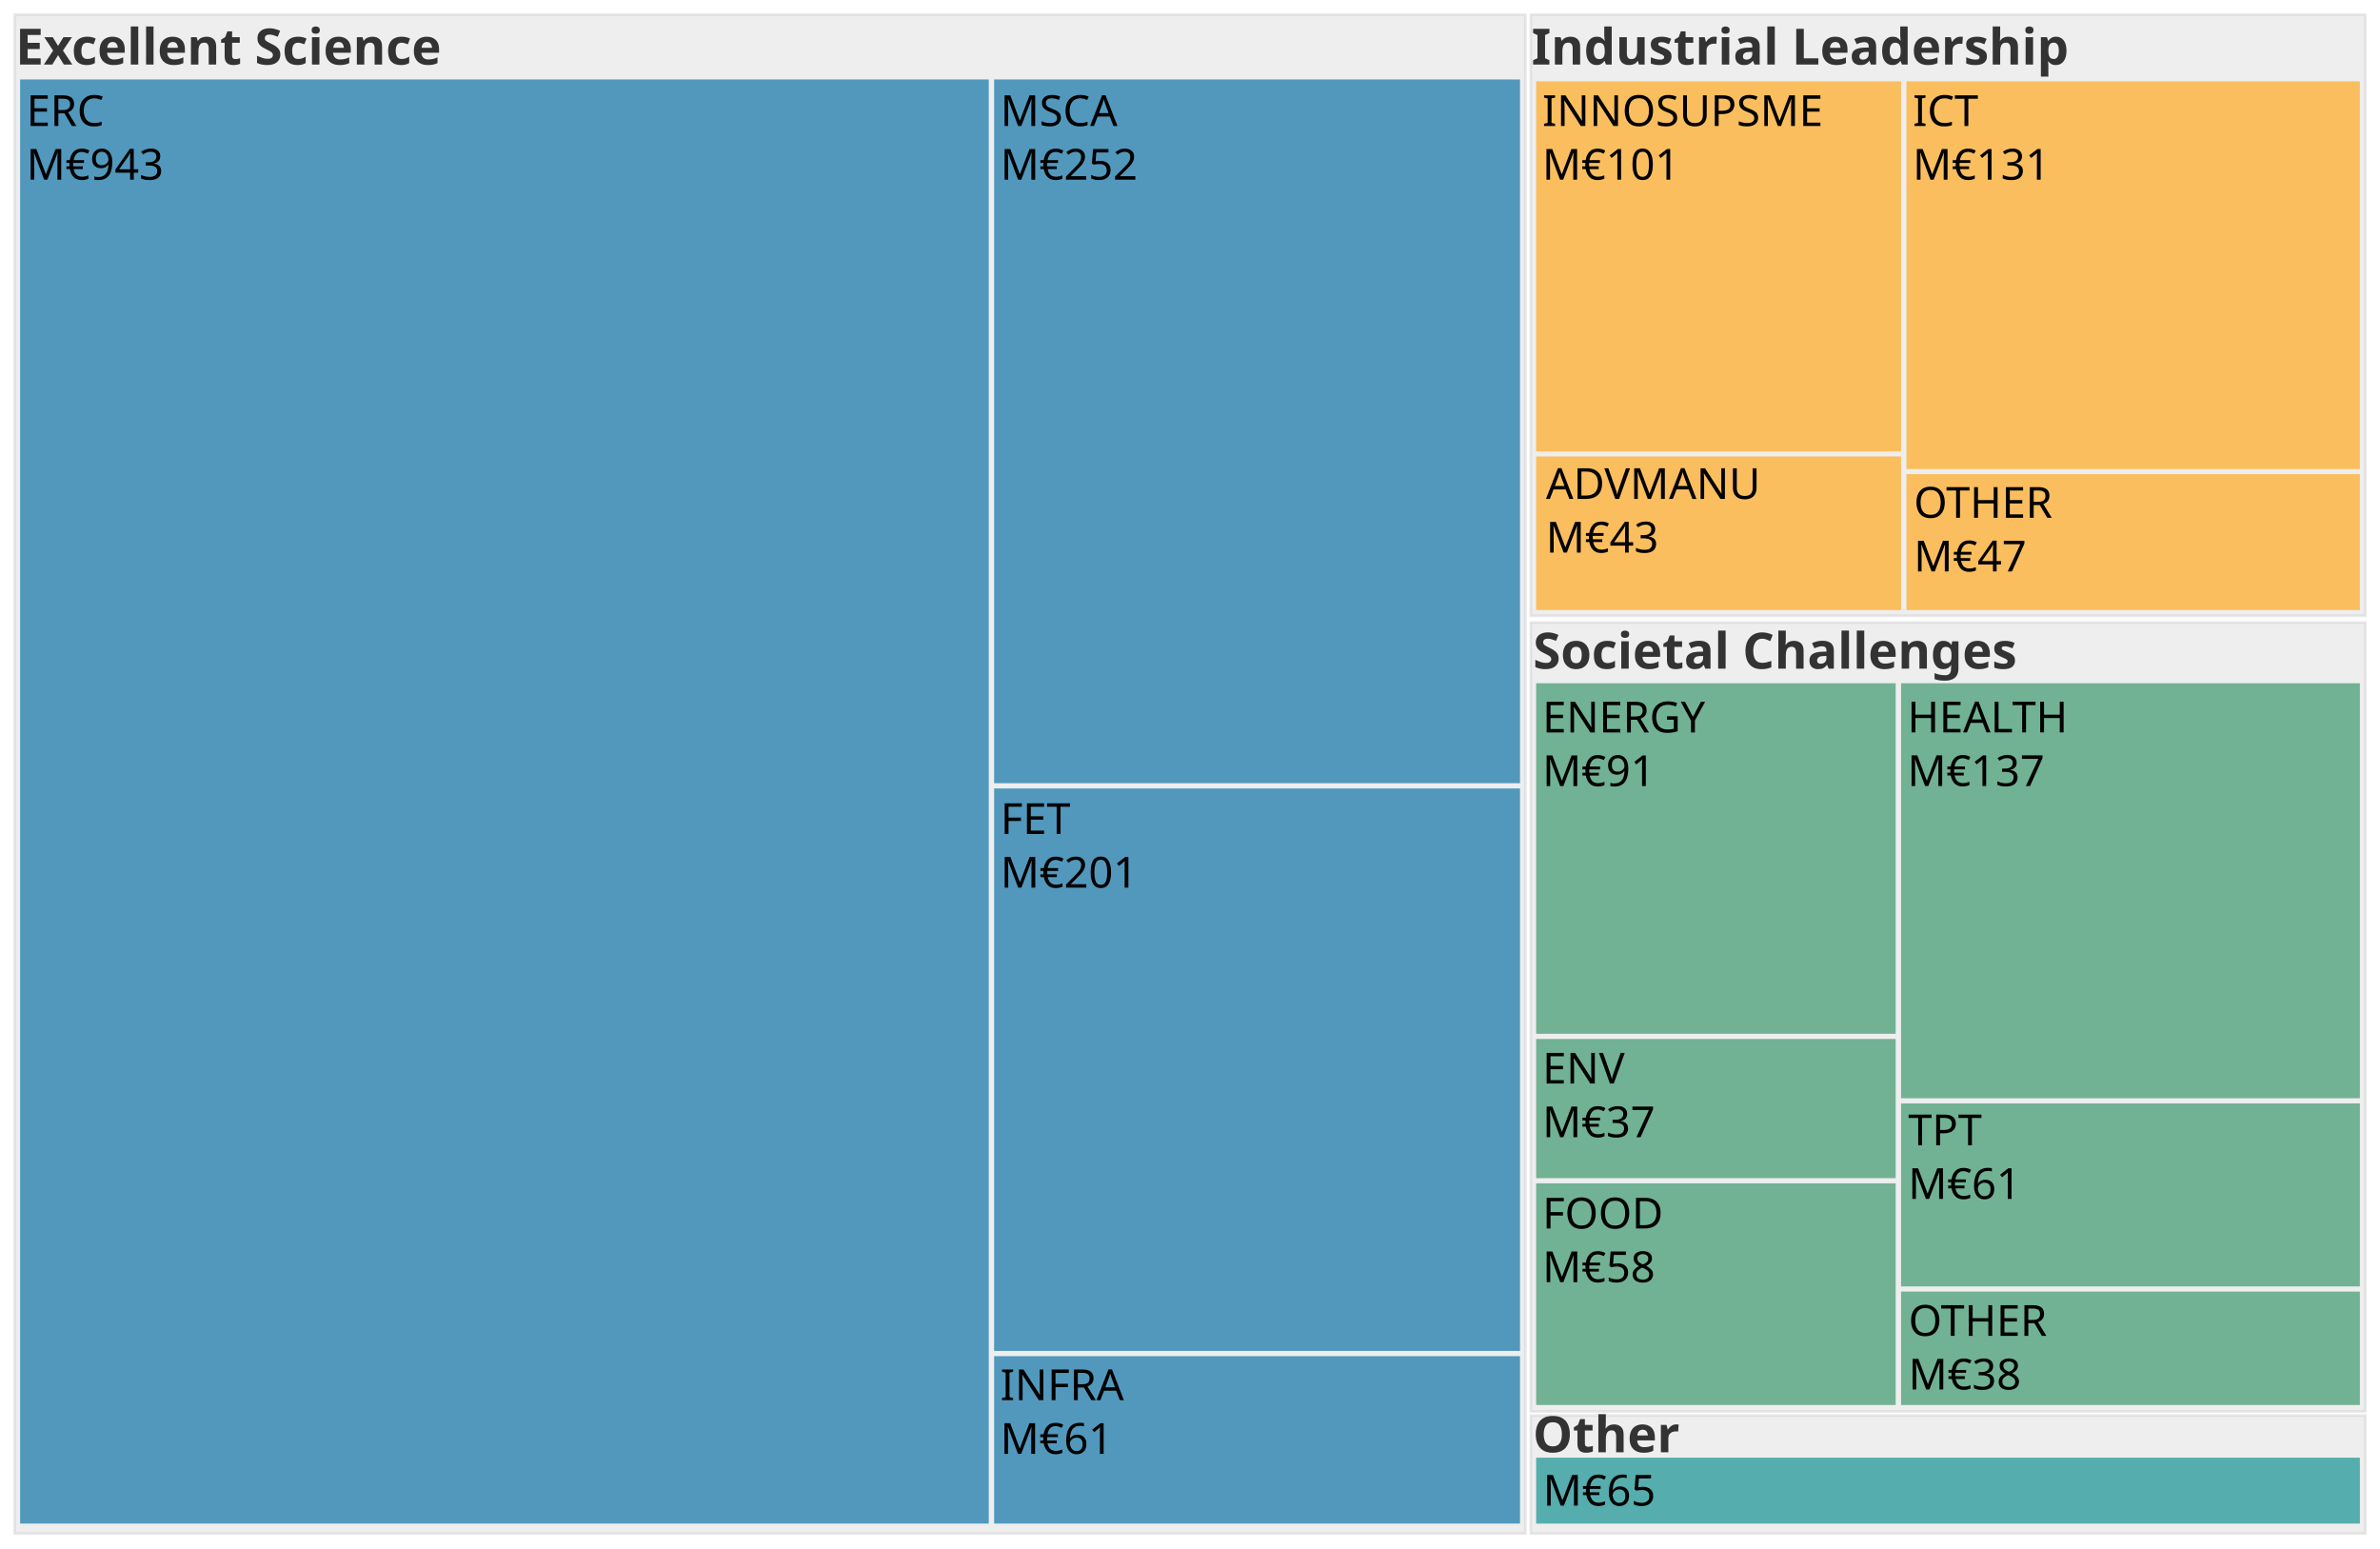
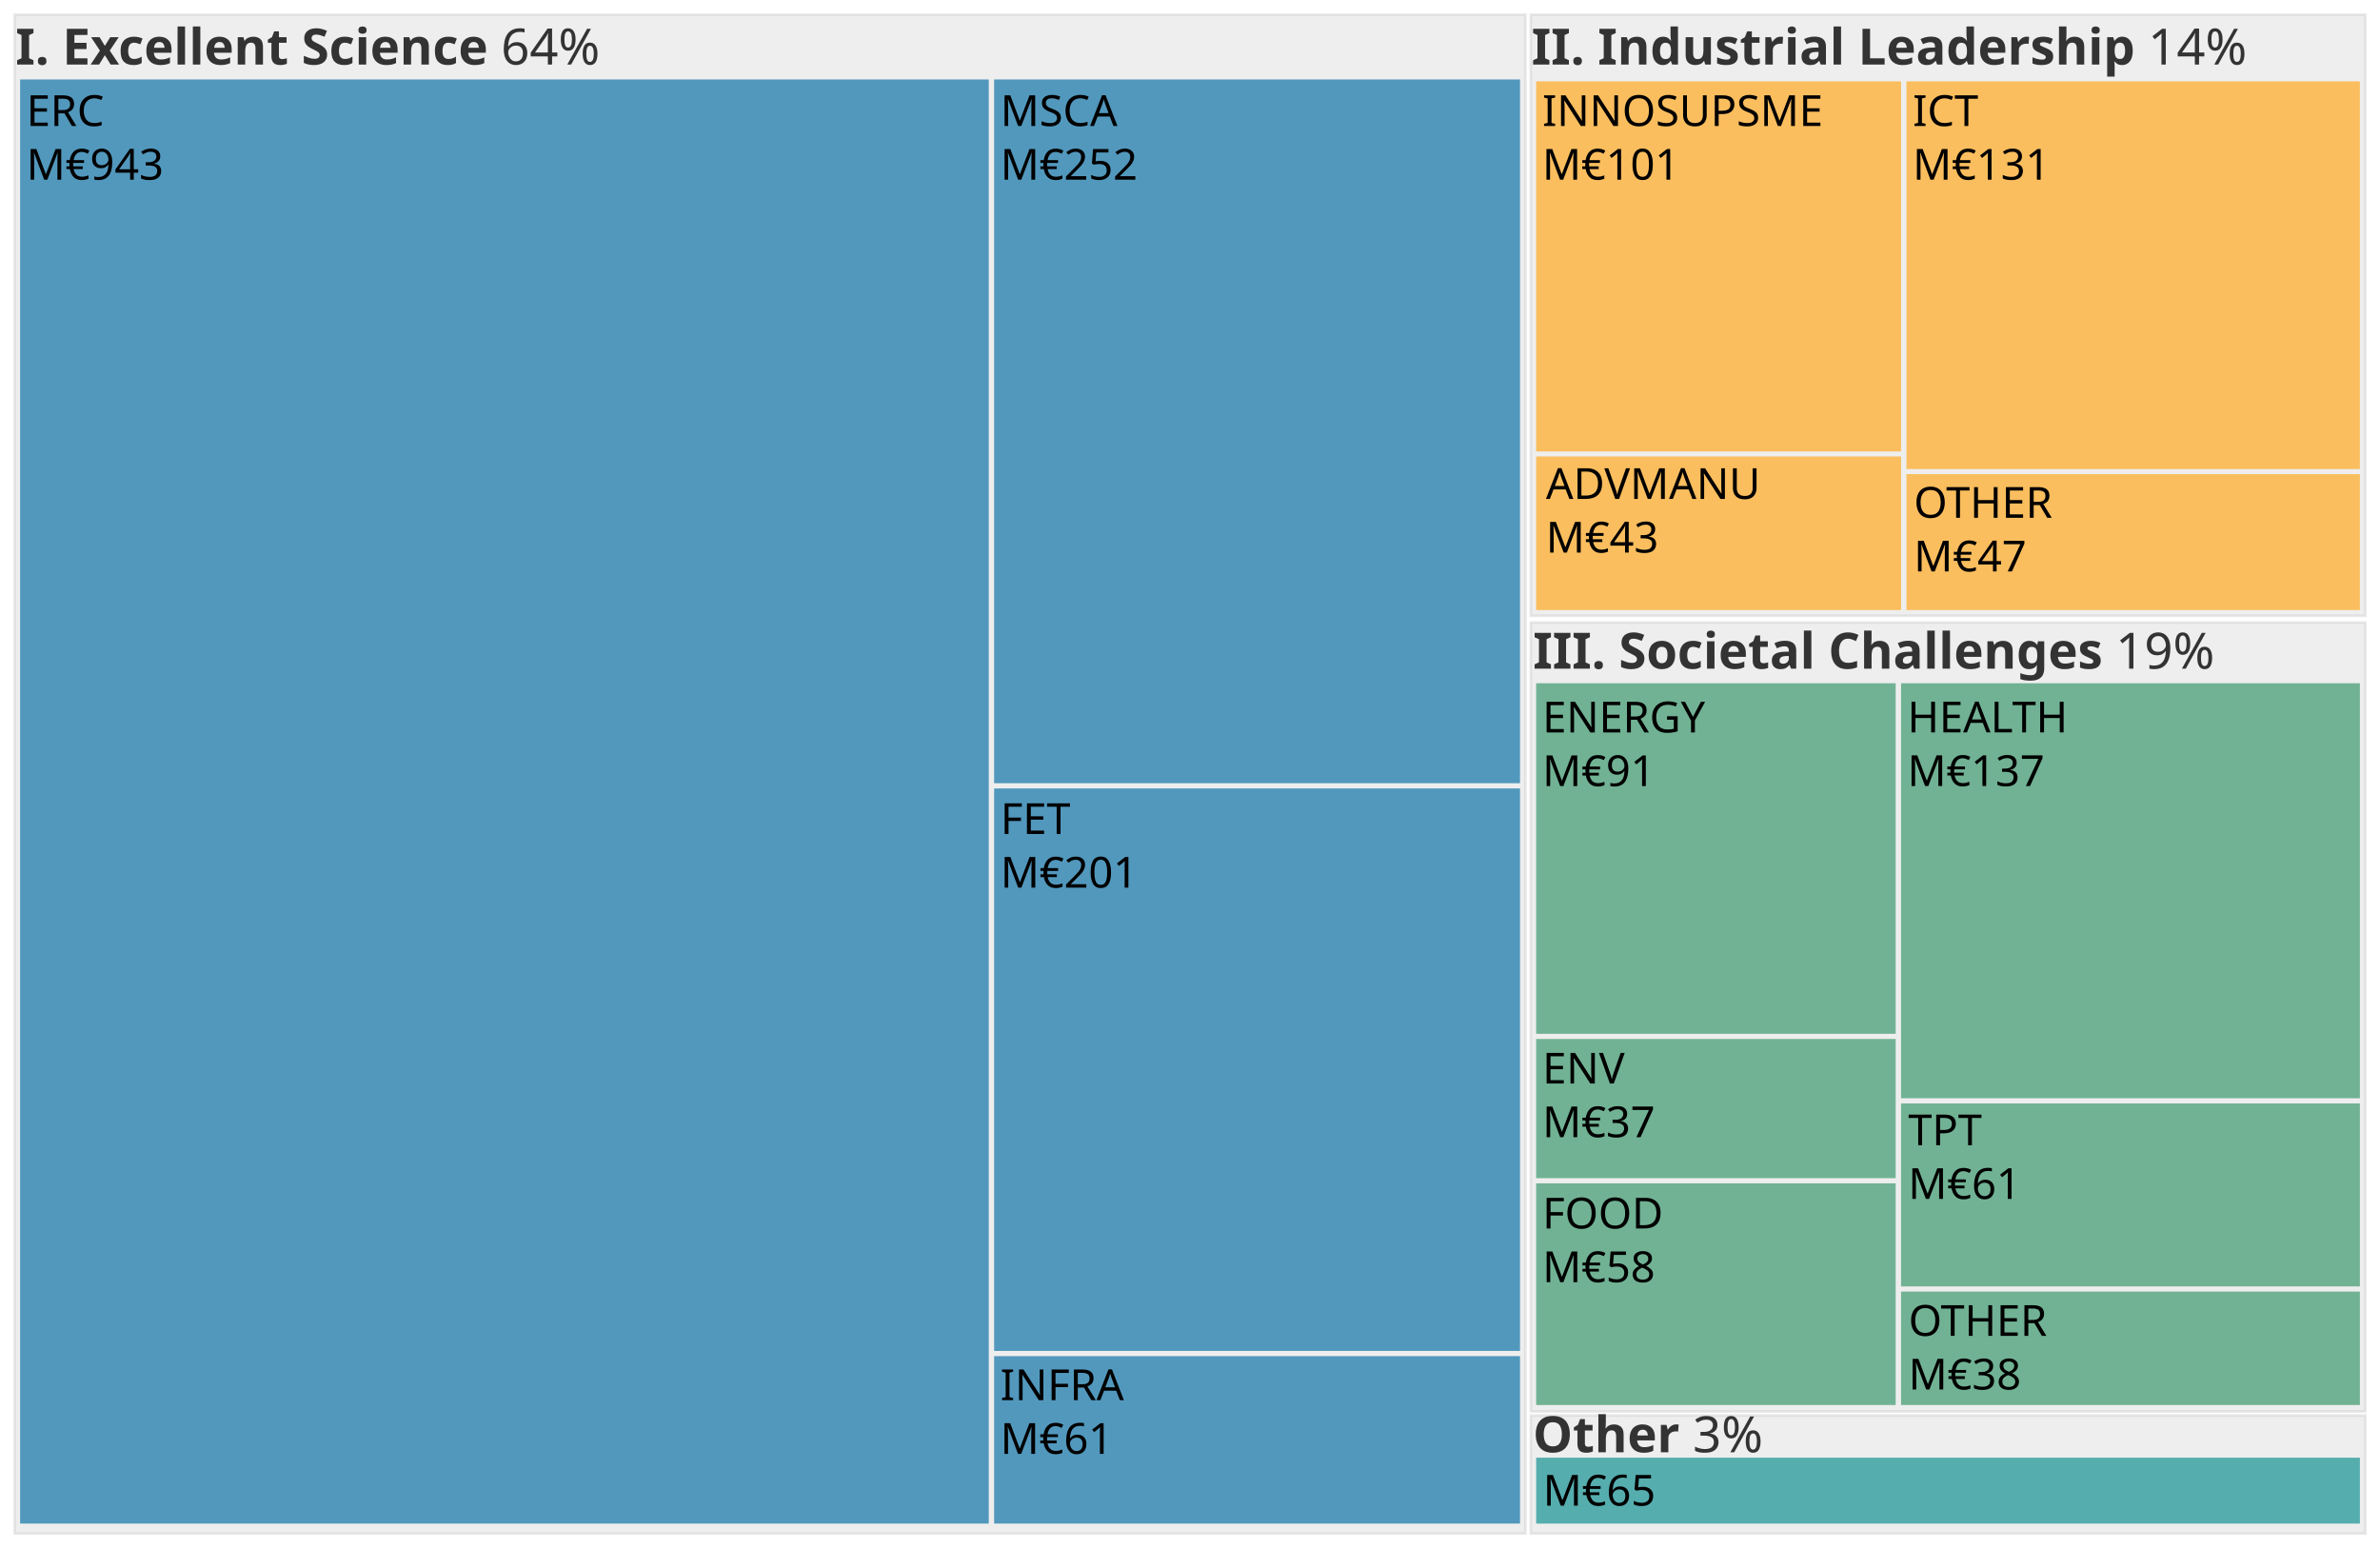
<svg xmlns="http://www.w3.org/2000/svg" xmlns:xlink="http://www.w3.org/1999/xlink" width="887" height="577" version="1.1" id="svg615">
  <defs id="defs619">
    <clipPath id="clip_ancestor2">
      <use xlink:href="#path_ancestor2" id="use349" x="0" y="0" width="100%" height="100%" transform="translate(-570.5,-5.499999)" />
    </clipPath>
    <clipPath id="clip_ancestor4">
      <use xlink:href="#path_ancestor4" id="use365" x="0" y="0" width="100%" height="100%" transform="translate(-570.5,-527.5)" />
    </clipPath>
    <clipPath id="clip_ancestor6">
      <rect width="213" height="44" id="use381" fill="#cccccc" fill-opacity="0.333" stroke="#cccccc" stroke-opacity="0.433" x="0" y="0" />
    </clipPath>
    <clipPath id="clip_ancestor3">
      <use xlink:href="#path_ancestor3" id="use357" x="0" y="0" width="100%" height="100%" transform="translate(-570.5,-231.9941)" />
    </clipPath>
    <clipPath id="clip_ancestor7">
      <rect width="49" height="44" id="use389" fill="#cccccc" fill-opacity="0.333" stroke="#cccccc" stroke-opacity="0.433" x="0" y="0" />
    </clipPath>
    <clipPath id="clip_ancestor5">
      <rect width="45" height="16" id="use373" fill="#cccccc" fill-opacity="0.333" stroke="#cccccc" stroke-opacity="0.433" x="0" y="0" />
    </clipPath>
    <clipPath id="clip_ancestor0">
      <rect width="880" height="580" id="use333" fill="#cccccc" fill-opacity="0" stroke="#cccccc" stroke-opacity="0.1" x="0" y="0" />
    </clipPath>
    <clipPath id="clip_ancestor1">
      <use xlink:href="#path_ancestor1" id="use341" x="0" y="0" width="100%" height="100%" transform="translate(-5.5,-5.499999)" />
    </clipPath>
    <clipPath id="clip1">
      <use xlink:href="#path1" id="use410" x="0" y="0" width="100%" height="100%" transform="matrix(1,0,0,1.040998,-370.5,-310.062)" />
    </clipPath>
    <clipPath id="clip16">
      <rect id="use590" fill="#e85e49" width="209" height="30" x="0" y="0" />
    </clipPath>
    <clipPath id="clip17">
      <rect id="use602" fill="#9e0142" width="45" height="30" x="0" y="0" />
    </clipPath>
    <clipPath id="clip2">
      <use xlink:href="#path2" id="use422" x="0" y="0" width="100%" height="100%" transform="matrix(1,0,0,1.040998,-370.5,-527.062)" />
    </clipPath>
    <clipPath id="clip0">
      <use xlink:href="#path0" id="use398" x="0" y="0" width="100%" height="100%" transform="matrix(1,0,0,1.040998,-7.5,-39.06204)" />
    </clipPath>
    <clipPath id="clip12">
      <use xlink:href="#path12" id="use542" x="0" y="0" width="100%" height="100%" transform="matrix(1,0,0,1.040998,-708.5,-501.062)" />
    </clipPath>
    <clipPath id="clip13">
      <use xlink:href="#path13" id="use554" x="0" y="0" width="100%" height="100%" transform="matrix(1,0,0,1.040998,-708.5,-428.062)" />
    </clipPath>
    <clipPath id="clip11">
      <use xlink:href="#path11" id="use530" x="0" y="0" width="100%" height="100%" transform="matrix(1,0,0,1.040998,-708.5,-265.062)" />
    </clipPath>
    <clipPath id="clip14">
      <use xlink:href="#path14" id="use566" x="0" y="0" width="100%" height="100%" transform="matrix(1,0,0,1.040998,-572.5001,-561.062)" />
    </clipPath>
    <clipPath id="clip15">
      <rect id="use578" fill="#5e4fa2" width="41" height="2" x="0" y="0" />
    </clipPath>
    <clipPath id="clip5">
      <use xlink:href="#path5" id="use458" x="0" y="0" width="100%" height="100%" transform="matrix(1,0,0,1.040998,-572.5,-178.7054)" />
    </clipPath>
    <clipPath id="clip6">
      <use xlink:href="#path6" id="use470" x="0" y="0" width="100%" height="100%" transform="matrix(1,0,0,1.040998,-710.5,-29.70538)" />
    </clipPath>
    <clipPath id="clip7">
      <use xlink:href="#path7" id="use482" x="0" y="0" width="100%" height="100%" transform="matrix(1,0,0,1.040998,-710.5,-185.7054)" />
    </clipPath>
    <clipPath id="clip8">
      <use xlink:href="#path8" id="use494" x="0" y="0" width="100%" height="100%" transform="matrix(1,0,0,1.040998,-572.5,-265.062)" />
    </clipPath>
    <clipPath id="clip9">
      <use xlink:href="#path9" id="use506" x="0" y="0" width="100%" height="100%" transform="matrix(1,0,0,1.040998,-572.5,-403.062)" />
    </clipPath>
    <clipPath id="clip10">
      <use xlink:href="#path10" id="use518" x="0" y="0" width="100%" height="100%" transform="matrix(1,0,0,1.040998,-572.5,-459.062)" />
    </clipPath>
    <clipPath id="clip3">
      <use xlink:href="#path3" id="use434" x="0" y="0" width="100%" height="100%" transform="matrix(1,0,0,1.040998,-370.5,-39.06204)" />
    </clipPath>
    <clipPath id="clip4">
      <use xlink:href="#path4" id="use446" x="0" y="0" width="100%" height="100%" transform="matrix(1,0,0,1.040998,-572.5,-29.70538)" />
    </clipPath>
  </defs>
  <text clip-path="url(#clip15)" font-family="Arial, sans-serif" font-size="10px" dominant-baseline="text-before-edge" class="txt" id="text585" transform="translate(572.5,567.5)">
    <tspan x="3" y="0.2em" style="font-weight:bold;font-size:10px;font-family:Arial, sans-serif;fill:#000000" id="tspan581" />
    <tspan x="3" y="1.3em" style="font-weight:normal;font-size:10px;font-family:Arial, sans-serif;fill:#000000" id="tspan583">M€3.9</tspan>
  </text>
  <rect width="563" height="566" id="path_ancestor1" fill="#cccccc" fill-opacity="0.333" stroke="#cccccc" stroke-opacity="0.433" x="5.5" y="5.5" />
  <rect width="311" height="224" id="path_ancestor2" fill="#cccccc" fill-opacity="0.333" stroke="#cccccc" stroke-opacity="0.433" x="570.5" y="5.5" />
  <rect width="311" height="294" id="path_ancestor3" fill="#cccccc" fill-opacity="0.333" stroke="#cccccc" stroke-opacity="0.433" x="570.5" y="231.994" />
  <rect width="311" height="44" id="path_ancestor4" fill="#cccccc" fill-opacity="0.333" stroke="#cccccc" stroke-opacity="0.433" x="570.5" y="527.5" style="stroke-width:1" />
  <rect id="path0" fill="#fdbe70" width="361" height="538.166" x="7.5" y="29.618" style="fill:#5298bd;fill-opacity:1;stroke-width:1" />
  <rect id="path1" fill="#fdbe70" width="196" height="209.612" x="370.5" y="293.827" style="fill:#5298bd;fill-opacity:1;stroke-width:1" />
  <rect id="path3" fill="#fdbe70" width="196" height="262.258" x="370.5" y="29.618" style="fill:#5298bd;fill-opacity:1;stroke-width:1" />
  <g id="g36141" transform="matrix(1,0,0,0.986346,0,0.2247885)" style="stroke-width:1.007">
    <rect id="path4" fill="#fbf8b0" width="136" height="139.824" x="572.5" y="30.517" style="fill:#fbbe5e;fill-opacity:1;stroke-width:1.007" />
    <rect id="path5" fill="#fbf8b0" width="136" height="58.022" x="572.5" y="172.243" style="fill:#fbbe5e;fill-opacity:1;stroke-width:1.007" />
    <rect id="path6" fill="#fbf8b0" width="169" height="146.482" x="710.5" y="30.517" style="fill:#fbbe5e;fill-opacity:1;stroke-width:1.007" />
    <rect id="path7" fill="#fbf8b0" width="169" height="51.364" x="710.5" y="178.901" style="fill:#fbbe5e;fill-opacity:1;stroke-width:1.007" />
  </g>
  <rect id="path8" fill="#bee5a0" width="134" height="130.644" x="572.5" y="254.623" style="fill:#71b294;fill-opacity:1;stroke-width:1" />
  <rect id="path9" fill="#bee5a0" width="134" height="51.873" x="572.5" y="387.188" style="fill:#71b294;fill-opacity:1;stroke-width:1" />
  <rect id="path10" fill="#bee5a0" width="134" height="82.613" x="572.5" y="440.983" style="fill:#71b294;fill-opacity:1;stroke-width:1" />
  <rect id="path11" fill="#bee5a0" width="171" height="154.659" x="708.5" y="254.623" style="fill:#71b294;fill-opacity:1;stroke-width:1" />
  <rect id="path12" fill="#bee5a0" width="171" height="42.267" x="708.5" y="481.329" style="fill:#71b294;fill-opacity:1;stroke-width:1" />
  <rect id="path13" fill="#bee5a0" width="171" height="68.204" x="708.5" y="411.204" style="fill:#71b294;fill-opacity:1;stroke-width:1" />
  <rect id="path14" fill="#56adae" width="307.006" height="24.556" x="572.5" y="543.233" style="stroke-width:1" />
  <rect id="path2" fill="#fdbe70" width="196" height="62.396" x="370.5" y="505.388" style="fill:#5298bd;fill-opacity:1;stroke-width:1" />
  <text xml:space="preserve" style="font-style:normal;font-variant:normal;font-weight:normal;font-stretch:normal;font-size:16px;line-height:1.25;font-family:sans-serif;-inkscape-font-specification:sans-serif" x="9.868" y="46.954" id="text2045-6">
    <tspan id="tspan2043-3" x="9.868" y="46.954" style="font-style:normal;font-variant:normal;font-weight:normal;font-stretch:normal;font-family:sans-serif;-inkscape-font-specification:sans-serif">ERC</tspan>
    <tspan x="9.868" y="66.954" style="font-style:normal;font-variant:normal;font-weight:normal;font-stretch:normal;font-family:sans-serif;-inkscape-font-specification:sans-serif" id="tspan35814">M€943</tspan>
  </text>
  <text xml:space="preserve" style="font-style:normal;font-variant:normal;font-weight:normal;font-stretch:normal;font-size:16px;line-height:1.25;font-family:sans-serif;-inkscape-font-specification:sans-serif" x="372.878" y="310.794" id="text2045-6-7">
    <tspan id="tspan2043-3-1" x="372.878" y="310.794" style="font-style:normal;font-variant:normal;font-weight:normal;font-stretch:normal;font-family:sans-serif;-inkscape-font-specification:sans-serif">FET</tspan>
    <tspan x="372.878" y="330.794" style="font-style:normal;font-variant:normal;font-weight:normal;font-stretch:normal;font-family:sans-serif;-inkscape-font-specification:sans-serif" id="tspan41852">M€201</tspan>
  </text>
  <text xml:space="preserve" style="font-style:normal;font-variant:normal;font-weight:normal;font-stretch:normal;font-size:16px;line-height:1.25;font-family:sans-serif;-inkscape-font-specification:sans-serif" x="372.849" y="46.954" id="text2045-6-78">
    <tspan id="tspan2043-3-4" x="372.849" y="46.954" style="font-style:normal;font-variant:normal;font-weight:normal;font-stretch:normal;font-family:sans-serif;-inkscape-font-specification:sans-serif">MSCA</tspan>
    <tspan x="372.849" y="66.954" style="font-style:normal;font-variant:normal;font-weight:normal;font-stretch:normal;font-family:sans-serif;-inkscape-font-specification:sans-serif" id="tspan45842">M€252</tspan>
  </text>
  <text xml:space="preserve" style="font-style:normal;font-variant:normal;font-weight:normal;font-stretch:normal;font-size:16px;line-height:1.25;font-family:sans-serif;-inkscape-font-specification:sans-serif" x="574.809" y="46.954" id="text2045-6-78-5">
    <tspan id="tspan2043-3-4-37" x="574.809" y="46.954" style="font-style:normal;font-variant:normal;font-weight:normal;font-stretch:normal;font-family:sans-serif;-inkscape-font-specification:sans-serif">INNOSUPSME</tspan>
    <tspan x="574.809" y="66.954" style="font-style:normal;font-variant:normal;font-weight:normal;font-stretch:normal;font-family:sans-serif;-inkscape-font-specification:sans-serif" id="tspan46175">M€101</tspan>
  </text>
  <text xml:space="preserve" style="font-style:normal;font-variant:normal;font-weight:normal;font-stretch:normal;font-size:16px;line-height:1.25;font-family:sans-serif;-inkscape-font-specification:sans-serif" x="712.867" y="46.954" id="text2045-6-78-9">
    <tspan id="tspan2043-3-4-3" x="712.867" y="46.954" style="font-style:normal;font-variant:normal;font-weight:normal;font-stretch:normal;font-family:sans-serif;-inkscape-font-specification:sans-serif">ICT</tspan>
    <tspan x="712.867" y="66.954" style="font-style:normal;font-variant:normal;font-weight:normal;font-stretch:normal;font-family:sans-serif;-inkscape-font-specification:sans-serif" id="tspan46506">M€131</tspan>
  </text>
  <text xml:space="preserve" style="font-style:normal;font-variant:normal;font-weight:normal;font-stretch:normal;font-size:16px;line-height:1.25;font-family:sans-serif;-inkscape-font-specification:sans-serif" x="713.278" y="192.954" id="text2045-6-78-4-3">
    <tspan id="tspan2043-3-4-2-8" x="713.278" y="192.954" style="font-style:normal;font-variant:normal;font-weight:normal;font-stretch:normal;font-family:sans-serif;-inkscape-font-specification:sans-serif">OTHER</tspan>
    <tspan x="713.278" y="212.954" style="font-style:normal;font-variant:normal;font-weight:normal;font-stretch:normal;font-family:sans-serif;-inkscape-font-specification:sans-serif" id="tspan47214">M€47</tspan>
  </text>
  <text xml:space="preserve" style="font-style:normal;font-variant:normal;font-weight:normal;font-stretch:normal;font-size:16px;line-height:1.25;font-family:sans-serif;-inkscape-font-specification:sans-serif" x="574.868" y="272.954" id="text2045-6-78-3">
    <tspan id="tspan2043-3-4-9" x="574.868" y="272.954" style="font-style:normal;font-variant:normal;font-weight:normal;font-stretch:normal;font-family:sans-serif;-inkscape-font-specification:sans-serif">ENERGY</tspan>
    <tspan x="574.868" y="292.954" style="font-style:normal;font-variant:normal;font-weight:normal;font-stretch:normal;font-family:sans-serif;-inkscape-font-specification:sans-serif" id="tspan47676">M€91</tspan>
  </text>
  <text xml:space="preserve" style="font-style:normal;font-variant:normal;font-weight:normal;font-stretch:normal;font-size:16px;line-height:1.25;font-family:sans-serif;-inkscape-font-specification:sans-serif" x="574.868" y="403.794" id="text2045-6-78-4-1">
    <tspan x="574.868" y="403.794" style="font-style:normal;font-variant:normal;font-weight:normal;font-stretch:normal;font-family:sans-serif;-inkscape-font-specification:sans-serif" id="tspan34536">ENV</tspan>
    <tspan x="574.868" y="423.794" style="font-style:normal;font-variant:normal;font-weight:normal;font-stretch:normal;font-family:sans-serif;-inkscape-font-specification:sans-serif" id="tspan50128">M€37</tspan>
  </text>
  <text xml:space="preserve" style="font-style:normal;font-variant:normal;font-weight:normal;font-stretch:normal;font-size:16px;line-height:1.25;font-family:sans-serif;-inkscape-font-specification:sans-serif" x="574.878" y="457.82" id="text2045-6-78-4-2">
    <tspan id="tspan2043-3-4-2-9" x="574.878" y="457.82" style="font-style:normal;font-variant:normal;font-weight:normal;font-stretch:normal;font-family:sans-serif;-inkscape-font-specification:sans-serif">FOOD</tspan>
    <tspan x="574.878" y="477.82" style="font-style:normal;font-variant:normal;font-weight:normal;font-stretch:normal;font-family:sans-serif;-inkscape-font-specification:sans-serif" id="tspan50966">M€58</tspan>
  </text>
  <text xml:space="preserve" style="font-style:normal;font-variant:normal;font-weight:normal;font-stretch:normal;font-size:16px;line-height:1.25;font-family:sans-serif;-inkscape-font-specification:sans-serif" x="710.873" y="272.927" id="text2045-6-78-67">
    <tspan id="tspan2043-3-4-8" x="710.873" y="272.927" style="font-style:normal;font-variant:normal;font-weight:normal;font-stretch:normal;font-family:sans-serif;-inkscape-font-specification:sans-serif">HEALTH</tspan>
    <tspan x="710.873" y="292.927" style="font-style:normal;font-variant:normal;font-weight:normal;font-stretch:normal;font-family:sans-serif;-inkscape-font-specification:sans-serif" id="tspan47860">M€137</tspan>
  </text>
  <text xml:space="preserve" style="font-style:normal;font-variant:normal;font-weight:normal;font-stretch:normal;font-size:16px;line-height:1.25;font-family:sans-serif;-inkscape-font-specification:sans-serif" x="711.278" y="497.821" id="text2045-6-78-4">
    <tspan id="tspan2043-3-4-2" x="711.278" y="497.821" style="font-style:normal;font-variant:normal;font-weight:normal;font-stretch:normal;font-family:sans-serif;-inkscape-font-specification:sans-serif">OTHER</tspan>
    <tspan x="711.278" y="517.821" style="font-style:normal;font-variant:normal;font-weight:normal;font-stretch:normal;font-family:sans-serif;-inkscape-font-specification:sans-serif" id="tspan50598">M€38</tspan>
  </text>
  <text xml:space="preserve" style="font-style:normal;font-variant:normal;font-weight:normal;font-stretch:normal;font-size:16px;line-height:1.25;font-family:sans-serif;-inkscape-font-specification:sans-serif" x="711.168" y="426.794" id="text2045-6-78-4-36">
    <tspan id="tspan2043-3-4-2-0" x="711.168" y="426.794" style="font-style:normal;font-variant:normal;font-weight:normal;font-stretch:normal;font-family:sans-serif;-inkscape-font-specification:sans-serif">TPT</tspan>
    <tspan x="711.168" y="446.794" style="font-style:normal;font-variant:normal;font-weight:normal;font-stretch:normal;font-family:sans-serif;-inkscape-font-specification:sans-serif" id="tspan50702">M€61</tspan>
  </text>
  <text xml:space="preserve" style="font-style:normal;font-variant:normal;font-weight:bold;font-stretch:normal;font-size:18.667px;line-height:1.25;font-family:sans-serif;-inkscape-font-specification:'sans-serif Bold';fill:#333333" x="5.797" y="24.055" id="text2045">
-     <tspan id="tspan2043" x="5.797" y="24.055" style="font-style:normal;font-variant:normal;font-weight:bold;font-stretch:normal;font-size:18.667px;font-family:sans-serif;-inkscape-font-specification:'sans-serif Bold';fill:#333333">Excellent Science</tspan>
+     <tspan id="tspan2043" x="5.797" y="24.055" style="font-style:normal;font-variant:normal;font-weight:bold;font-stretch:normal;font-size:18.667px;font-family:sans-serif;-inkscape-font-specification:'sans-serif Bold';fill:#333333">I. Excellent Science <tspan style="font-weight:normal" id="tspan4835">64%</tspan>
+     </tspan>
  </text>
  <text xml:space="preserve" style="font-style:normal;font-variant:normal;font-weight:bold;font-stretch:normal;font-size:18.667px;line-height:1.25;font-family:sans-serif;-inkscape-font-specification:'sans-serif Bold';fill:#333333" x="570.781" y="24.055" id="text2045-3">
-     <tspan id="tspan2043-9" x="570.781" y="24.055" style="font-style:normal;font-variant:normal;font-weight:bold;font-stretch:normal;font-size:18.667px;font-family:sans-serif;-inkscape-font-specification:'sans-serif Bold';fill:#333333">Industrial Leadership</tspan>
+     <tspan id="tspan2043-9" x="570.781" y="24.055" style="font-style:normal;font-variant:normal;font-weight:bold;font-stretch:normal;font-size:18.667px;font-family:sans-serif;-inkscape-font-specification:'sans-serif Bold';fill:#333333">II. Industrial Leadership <tspan style="font-weight:normal" id="tspan5515">14%</tspan>
+     </tspan>
  </text>
  <text xml:space="preserve" style="font-style:normal;font-variant:normal;font-weight:bold;font-stretch:normal;font-size:18.667px;line-height:1.25;font-family:sans-serif;-inkscape-font-specification:'sans-serif Bold';fill:#333333" x="571.344" y="249.188" id="text2045-1">
-     <tspan id="tspan2043-8" x="571.344" y="249.188" style="font-style:normal;font-variant:normal;font-weight:bold;font-stretch:normal;font-size:18.667px;font-family:sans-serif;-inkscape-font-specification:'sans-serif Bold';fill:#333333">Societal Challenges</tspan>
+     <tspan id="tspan2043-8" x="571.344" y="249.188" style="font-style:normal;font-variant:normal;font-weight:bold;font-stretch:normal;font-size:18.667px;font-family:sans-serif;-inkscape-font-specification:'sans-serif Bold';fill:#333333">III. Societal Challenges <tspan style="font-weight:normal" id="tspan6661">19%</tspan>
+     </tspan>
  </text>
  <text xml:space="preserve" style="font-style:normal;font-variant:normal;font-weight:bold;font-stretch:normal;font-size:18.667px;line-height:1.25;font-family:sans-serif;-inkscape-font-specification:'sans-serif Bold';fill:#333333" x="571.281" y="541.204" id="text2045-8">
-     <tspan id="tspan2043-2" x="571.281" y="541.204" style="font-style:normal;font-variant:normal;font-weight:bold;font-stretch:normal;font-size:18.667px;font-family:sans-serif;-inkscape-font-specification:'sans-serif Bold';fill:#333333">Other</tspan>
+     <tspan id="tspan2043-2" x="571.281" y="541.204" style="font-style:normal;font-variant:normal;font-weight:bold;font-stretch:normal;font-size:18.667px;font-family:sans-serif;-inkscape-font-specification:'sans-serif Bold';fill:#333333">Other<tspan style="font-weight:normal" id="tspan7415"> 3%</tspan>
+     </tspan>
  </text>
  <text xml:space="preserve" style="font-style:normal;font-variant:normal;font-weight:normal;font-stretch:normal;font-size:16px;line-height:1.25;font-family:sans-serif;-inkscape-font-specification:sans-serif" x="575.07" y="561.093" id="text2045-8-6">
    <tspan id="tspan2043-2-2" x="575.07" y="561.093" style="font-style:normal;font-variant:normal;font-weight:normal;font-stretch:normal;font-family:sans-serif;-inkscape-font-specification:sans-serif">M€65</tspan>
  </text>
  <text xml:space="preserve" style="font-style:normal;font-variant:normal;font-weight:normal;font-stretch:normal;font-size:16px;line-height:1.25;font-family:sans-serif;-inkscape-font-specification:sans-serif" x="372.809" y="521.794" id="text2045-6-0">
    <tspan id="tspan2043-3-9" x="372.809" y="521.794" style="font-style:normal;font-variant:normal;font-weight:normal;font-stretch:normal;font-family:sans-serif;-inkscape-font-specification:sans-serif">INFRA</tspan>
    <tspan x="372.809" y="541.794" style="font-style:normal;font-variant:normal;font-weight:normal;font-stretch:normal;font-family:sans-serif;-inkscape-font-specification:sans-serif" id="tspan42036">M€61</tspan>
  </text>
  <text xml:space="preserve" style="font-style:normal;font-variant:normal;font-weight:normal;font-stretch:normal;font-size:16px;line-height:1.25;font-family:sans-serif;-inkscape-font-specification:sans-serif" x="576.164" y="185.927" id="text2045-6-78-93">
    <tspan id="tspan2043-3-4-7" x="576.164" y="185.927" style="font-style:normal;font-variant:normal;font-weight:normal;font-stretch:normal;font-family:sans-serif;-inkscape-font-specification:sans-serif">ADVMANU</tspan>
    <tspan x="576.164" y="205.927" style="font-style:normal;font-variant:normal;font-weight:normal;font-stretch:normal;font-family:sans-serif;-inkscape-font-specification:sans-serif" id="tspan46690">M€43</tspan>
  </text>
</svg>
